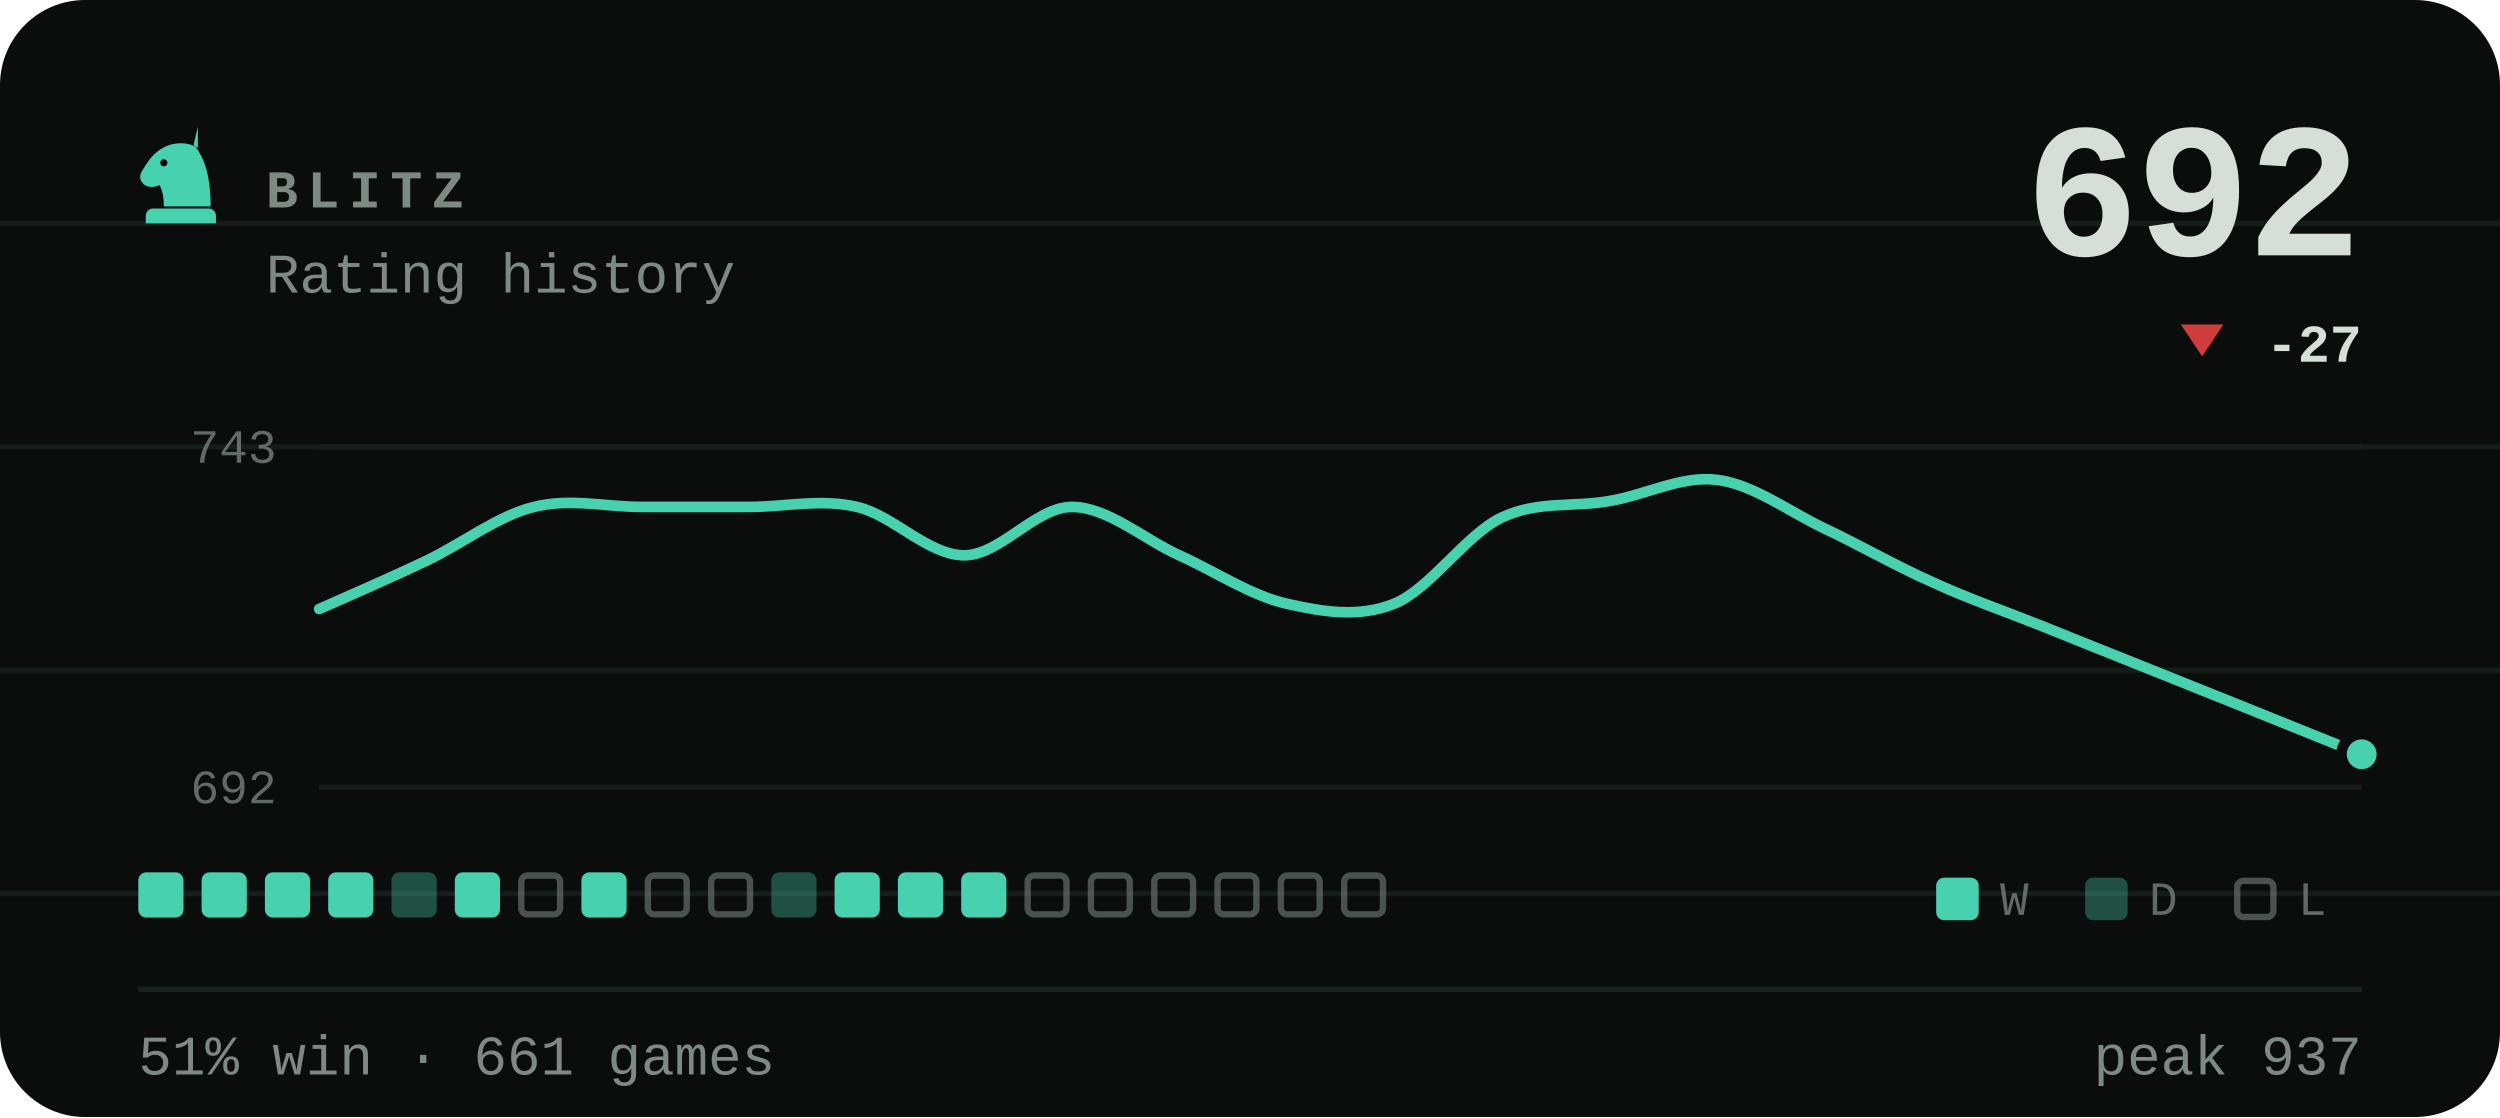
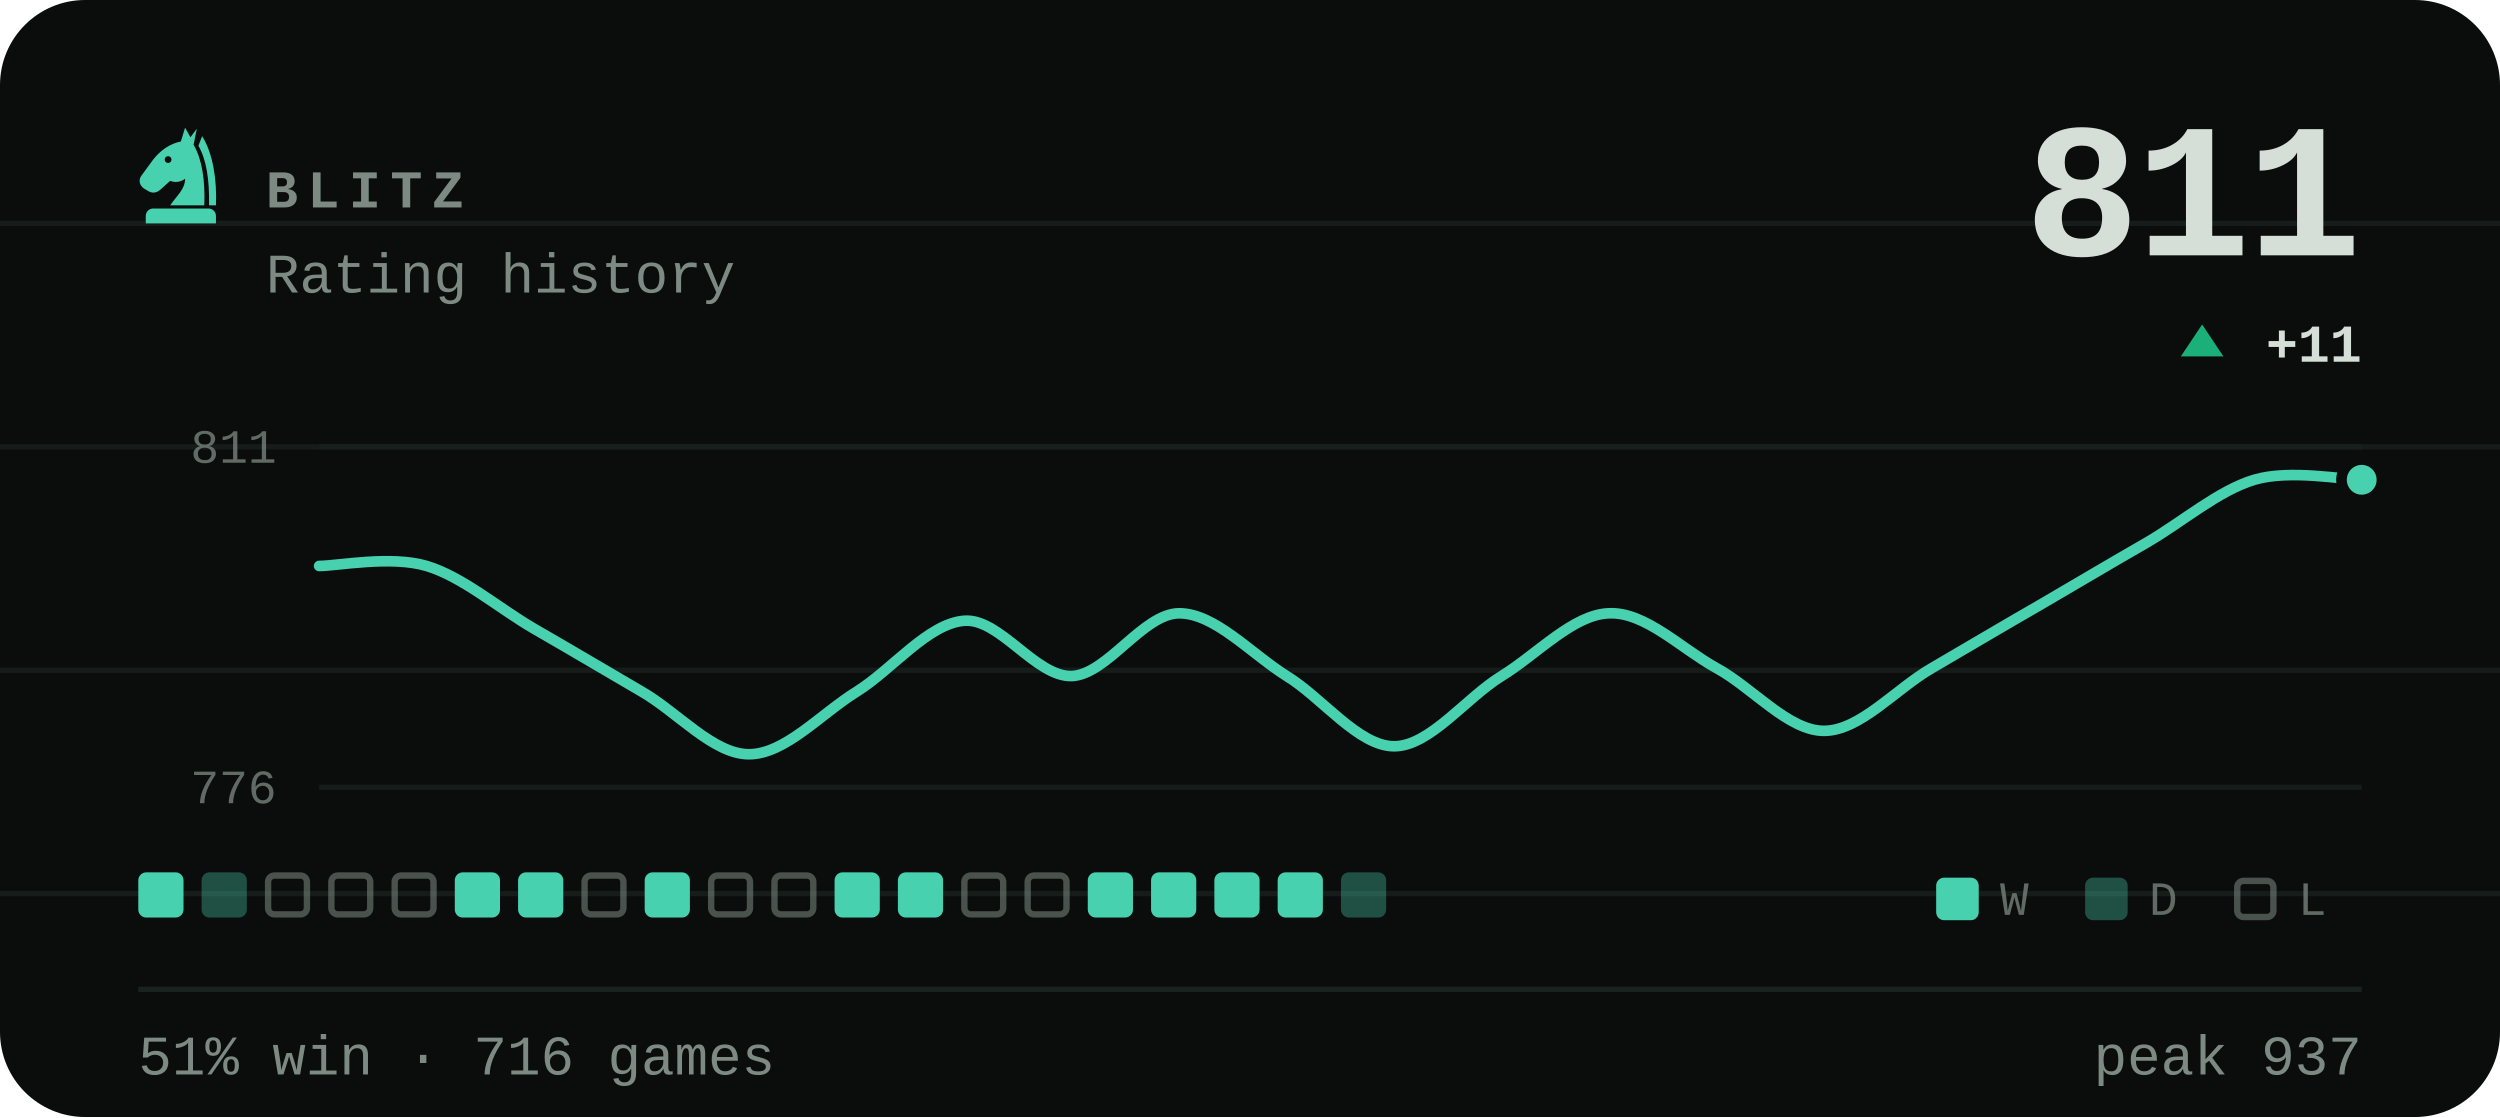
- <svg xmlns="http://www.w3.org/2000/svg" viewBox="0 0 470 210" width="470" height="210" role="img" aria-label="BLITZ rating history, currently 692, 51% win rate over 661 games">
+ <svg xmlns="http://www.w3.org/2000/svg" viewBox="0 0 470 210" width="470" height="210" role="img" aria-label="BLITZ rating history, currently 811, 51% win rate over 716 games">
  <style>svg{font-family:ui-monospace,'SF Mono',Menlo,Consolas,'Liberation Mono',monospace}text{fill:#d6ded8;white-space:pre}.bg{fill:#0a0d0c}.acc{fill:#48d1ae}.win{fill:#1baf7a}.draw{fill:#8b8f96}.loss{fill:#d03b3b}.lbl{font-size:10px;font-weight:600;letter-spacing:.18em;fill:#7d8a83}.cap{font-size:10.5px;font-weight:500;fill:#7d8a83}.num{font-family:ui-monospace,'SF Mono',Menlo,Consolas,'Liberation Mono',monospace;font-weight:700;letter-spacing:-.02em}.tick{font-size:9px;font-weight:500;fill:#7d8a83;opacity:.75}.dl{font-size:10px;font-weight:600}.rule{stroke:#1a221f;stroke-width:1;fill:none}.grid{stroke:#1a221f;stroke-width:1;fill:none;opacity:.7}.ln{fill:none;stroke:#48d1ae;stroke-width:2;stroke-linecap:round;stroke-linejoin:round}.ring{stroke:#0a0d0c;stroke-width:2}.hollow{fill:none;stroke-width:1.5}.sq{fill:#d6ded8;opacity:.035}</style>
  <rect class="bg" width="470" height="210" rx="16" />
  <line class="grid" x1="0" y1="42" x2="470" y2="42" opacity=".5" />
  <line class="grid" x1="0" y1="84" x2="470" y2="84" opacity=".5" />
  <line class="grid" x1="0" y1="126" x2="470" y2="126" opacity=".5" />
  <line class="grid" x1="0" y1="168" x2="470" y2="168" opacity=".5" />
  <g class="acc" transform="translate(24.0,22.8) scale(0.2)">
-     <path fill-rule="evenodd" d="M66 5l-4 17c9 10 16 27 16 58H34c0-8-1-14-4-20-6 3-13 2-16-2-3-3-3-8 0-12 3-5 6-10 10-14 6-6 13-10 21-11 7-1 14 0 21 4zM37.4 39a3.4 3.4 0 1 0-6.8 0 3.4 3.4 0 1 0 6.8 0zM24 82h52c3.9 0 7 3.1 7 7v7H17v-7c0-3.9 3.1-7 7-7z" />
+     <path fill-rule="evenodd" d="M54 6L50 19C40 21 31 27 24 36L13 51C10 55 11 60 15 63L20 66C24 68 28 67 31 64L40 56C45 58 50 57 54 54C54 64 46 70 40 79H72C73 56 70 36 62 22L65 7L59 15zM41.2 36a3.2 3.2 0 1 0-6.4 0 3.2 3.2 0 1 0 6.4 0z" />
+     <path d="M70 14C80 30 84 54 83 79H76.5C77 55 74 36 66.5 23z" />
+     <path d="M24 82h52a7 7 0 0 1 7 7v7H17v-7a7 7 0 0 1 7-7z" />
  </g>
  <text class="lbl" x="50" y="39">BLITZ</text>
  <text class="cap" x="50" y="55">Rating history</text>
-   <text class="num" x="444" y="48" text-anchor="end" style="font-size:36px">692</text>
-   <path fill="#d03b3b" d="M414 67L418 61H410Z" />
-   <text class="dl" x="444" y="68" text-anchor="end" fill="#d03b3b">-27</text>
+   <text class="num" x="444" y="48" text-anchor="end" style="font-size:36px">811</text>
+   <path fill="#1baf7a" d="M414 61L418 67H410Z" />
+   <text class="dl" x="444" y="68" text-anchor="end" fill="#1baf7a">+11</text>
  <line class="grid" x1="60" y1="84" x2="444" y2="84" />
  <line class="grid" x1="60" y1="148" x2="444" y2="148" />
-   <text class="tick" x="52" y="87" text-anchor="end">743</text>
-   <text class="tick" x="52" y="151" text-anchor="end">692</text>
-   <path class="ln" d="M60.0 114.5C63.4 113.0 73.5 108.6 80.2 105.4C86.9 102.2 93.7 96.9 100.4 95.3C107.2 93.6 113.9 95.3 120.6 95.3C127.4 95.3 134.1 95.3 140.8 95.3C147.6 95.3 154.3 93.7 161.1 95.3C167.8 96.8 174.5 104.4 181.3 104.4C188.0 104.4 194.7 95.3 201.5 95.3C208.2 95.3 214.9 101.3 221.7 104.4C228.4 107.4 235.2 112.0 241.9 113.5C248.6 115.0 255.4 116.2 262.1 113.5C268.8 110.8 275.6 100.5 282.3 97.3C289.1 94.1 295.8 95.4 302.5 94.2C309.3 93.1 316.0 89.4 322.7 90.2C329.5 91.0 336.2 96.1 342.9 99.3C349.7 102.5 356.4 106.4 363.2 109.4C369.9 112.5 376.6 114.8 383.4 117.5C390.1 120.2 396.8 122.9 403.6 125.6C410.3 128.3 417.1 131.0 423.8 133.7C430.5 136.4 440.6 140.5 444.0 141.8" />
-   <circle class="acc ring" cx="444.0" cy="141.8" r="3.8" />
+   <text class="tick" x="52" y="87" text-anchor="end">811</text>
+   <text class="tick" x="52" y="151" text-anchor="end">776</text>
+   <path class="ln" d="M60.0 106.4C63.4 106.4 73.5 104.4 80.2 106.4C86.9 108.4 93.7 114.3 100.4 118.2C107.2 122.1 113.9 126.1 120.6 130.0C127.4 133.9 134.1 141.8 140.8 141.8C147.6 141.8 154.3 134.2 161.1 130.0C167.8 125.8 174.5 117.2 181.3 116.7C188.0 116.2 194.7 127.3 201.5 127.1C208.2 126.8 214.9 115.3 221.7 115.3C228.4 115.3 235.2 122.9 241.9 127.1C248.6 131.2 255.4 140.3 262.1 140.3C268.8 140.3 275.6 131.2 282.3 127.1C289.1 122.9 295.8 115.5 302.5 115.3C309.3 115.0 316.0 121.9 322.7 125.6C329.5 129.3 336.2 137.4 342.9 137.4C349.7 137.4 356.4 129.5 363.2 125.6C369.9 121.7 376.6 117.7 383.4 113.8C390.1 109.9 396.8 105.9 403.6 102.0C410.3 98.1 417.1 92.2 423.8 90.2C430.5 88.2 440.6 90.2 444.0 90.2" />
+   <circle class="acc ring" cx="444.0" cy="90.2" r="3.8" />
  <rect x="26.0" y="164" width="8.5" height="8.5" rx="1.5" fill="#48d1ae" />
-   <rect x="37.9" y="164" width="8.5" height="8.5" rx="1.5" fill="#48d1ae" />
-   <rect x="49.8" y="164" width="8.5" height="8.5" rx="1.5" fill="#48d1ae" />
-   <rect x="61.7" y="164" width="8.5" height="8.5" rx="1.5" fill="#48d1ae" />
-   <rect x="73.6" y="164" width="8.5" height="8.5" rx="1.5" fill="#48d1ae" opacity=".34" />
+   <rect x="37.9" y="164" width="8.5" height="8.5" rx="1.5" fill="#48d1ae" opacity=".34" />
+   <rect x="50.4" y="164.6" width="7.3" height="7.3" rx="1.2" fill="none" stroke="#7d8a83" stroke-width="1.2" opacity=".55" />
+   <rect x="62.3" y="164.6" width="7.3" height="7.3" rx="1.2" fill="none" stroke="#7d8a83" stroke-width="1.2" opacity=".55" />
+   <rect x="74.2" y="164.6" width="7.3" height="7.3" rx="1.2" fill="none" stroke="#7d8a83" stroke-width="1.2" opacity=".55" />
  <rect x="85.5" y="164" width="8.5" height="8.5" rx="1.5" fill="#48d1ae" />
-   <rect x="98.0" y="164.6" width="7.3" height="7.3" rx="1.2" fill="none" stroke="#7d8a83" stroke-width="1.2" opacity=".55" />
-   <rect x="109.3" y="164" width="8.5" height="8.5" rx="1.5" fill="#48d1ae" />
-   <rect x="121.8" y="164.6" width="7.3" height="7.3" rx="1.2" fill="none" stroke="#7d8a83" stroke-width="1.2" opacity=".55" />
+   <rect x="97.4" y="164" width="8.5" height="8.5" rx="1.5" fill="#48d1ae" />
+   <rect x="109.9" y="164.6" width="7.3" height="7.3" rx="1.2" fill="none" stroke="#7d8a83" stroke-width="1.2" opacity=".55" />
+   <rect x="121.2" y="164" width="8.5" height="8.5" rx="1.5" fill="#48d1ae" />
  <rect x="133.7" y="164.6" width="7.3" height="7.3" rx="1.2" fill="none" stroke="#7d8a83" stroke-width="1.2" opacity=".55" />
-   <rect x="145.0" y="164" width="8.5" height="8.5" rx="1.5" fill="#48d1ae" opacity=".34" />
+   <rect x="145.6" y="164.6" width="7.3" height="7.3" rx="1.2" fill="none" stroke="#7d8a83" stroke-width="1.2" opacity=".55" />
  <rect x="156.9" y="164" width="8.5" height="8.5" rx="1.5" fill="#48d1ae" />
  <rect x="168.8" y="164" width="8.5" height="8.5" rx="1.5" fill="#48d1ae" />
-   <rect x="180.7" y="164" width="8.5" height="8.5" rx="1.5" fill="#48d1ae" />
+   <rect x="181.3" y="164.6" width="7.3" height="7.3" rx="1.2" fill="none" stroke="#7d8a83" stroke-width="1.2" opacity=".55" />
  <rect x="193.2" y="164.6" width="7.3" height="7.3" rx="1.2" fill="none" stroke="#7d8a83" stroke-width="1.2" opacity=".55" />
-   <rect x="205.1" y="164.6" width="7.3" height="7.3" rx="1.2" fill="none" stroke="#7d8a83" stroke-width="1.2" opacity=".55" />
-   <rect x="217.0" y="164.6" width="7.3" height="7.3" rx="1.2" fill="none" stroke="#7d8a83" stroke-width="1.2" opacity=".55" />
-   <rect x="228.9" y="164.6" width="7.3" height="7.3" rx="1.2" fill="none" stroke="#7d8a83" stroke-width="1.2" opacity=".55" />
-   <rect x="240.8" y="164.6" width="7.3" height="7.3" rx="1.2" fill="none" stroke="#7d8a83" stroke-width="1.2" opacity=".55" />
-   <rect x="252.7" y="164.6" width="7.3" height="7.3" rx="1.2" fill="none" stroke="#7d8a83" stroke-width="1.2" opacity=".55" />
+   <rect x="204.5" y="164" width="8.5" height="8.5" rx="1.5" fill="#48d1ae" />
+   <rect x="216.4" y="164" width="8.5" height="8.5" rx="1.5" fill="#48d1ae" />
+   <rect x="228.3" y="164" width="8.5" height="8.5" rx="1.5" fill="#48d1ae" />
+   <rect x="240.2" y="164" width="8.5" height="8.5" rx="1.5" fill="#48d1ae" />
+   <rect x="252.1" y="164" width="8.5" height="8.5" rx="1.5" fill="#48d1ae" opacity=".34" />
  <rect x="364" y="165" width="8" height="8" rx="1.5" fill="#48d1ae" />
  <text class="tick" x="376" y="172">W</text>
  <rect x="392" y="165" width="8" height="8" rx="1.5" fill="#48d1ae" opacity=".34" />
  <text class="tick" x="404" y="172">D</text>
  <rect x="420.6" y="165.6" width="6.8" height="6.8" rx="1.2" fill="none" stroke="#7d8a83" stroke-width="1.2" opacity=".55" />
  <text class="tick" x="432" y="172">L</text>
  <line class="rule" x1="26" y1="186" x2="444" y2="186" />
-   <text class="cap" x="26" y="202">51% win · 661 games</text>
+   <text class="cap" x="26" y="202">51% win · 716 games</text>
  <text class="cap" x="444" y="202" text-anchor="end">peak 937</text>
</svg>
